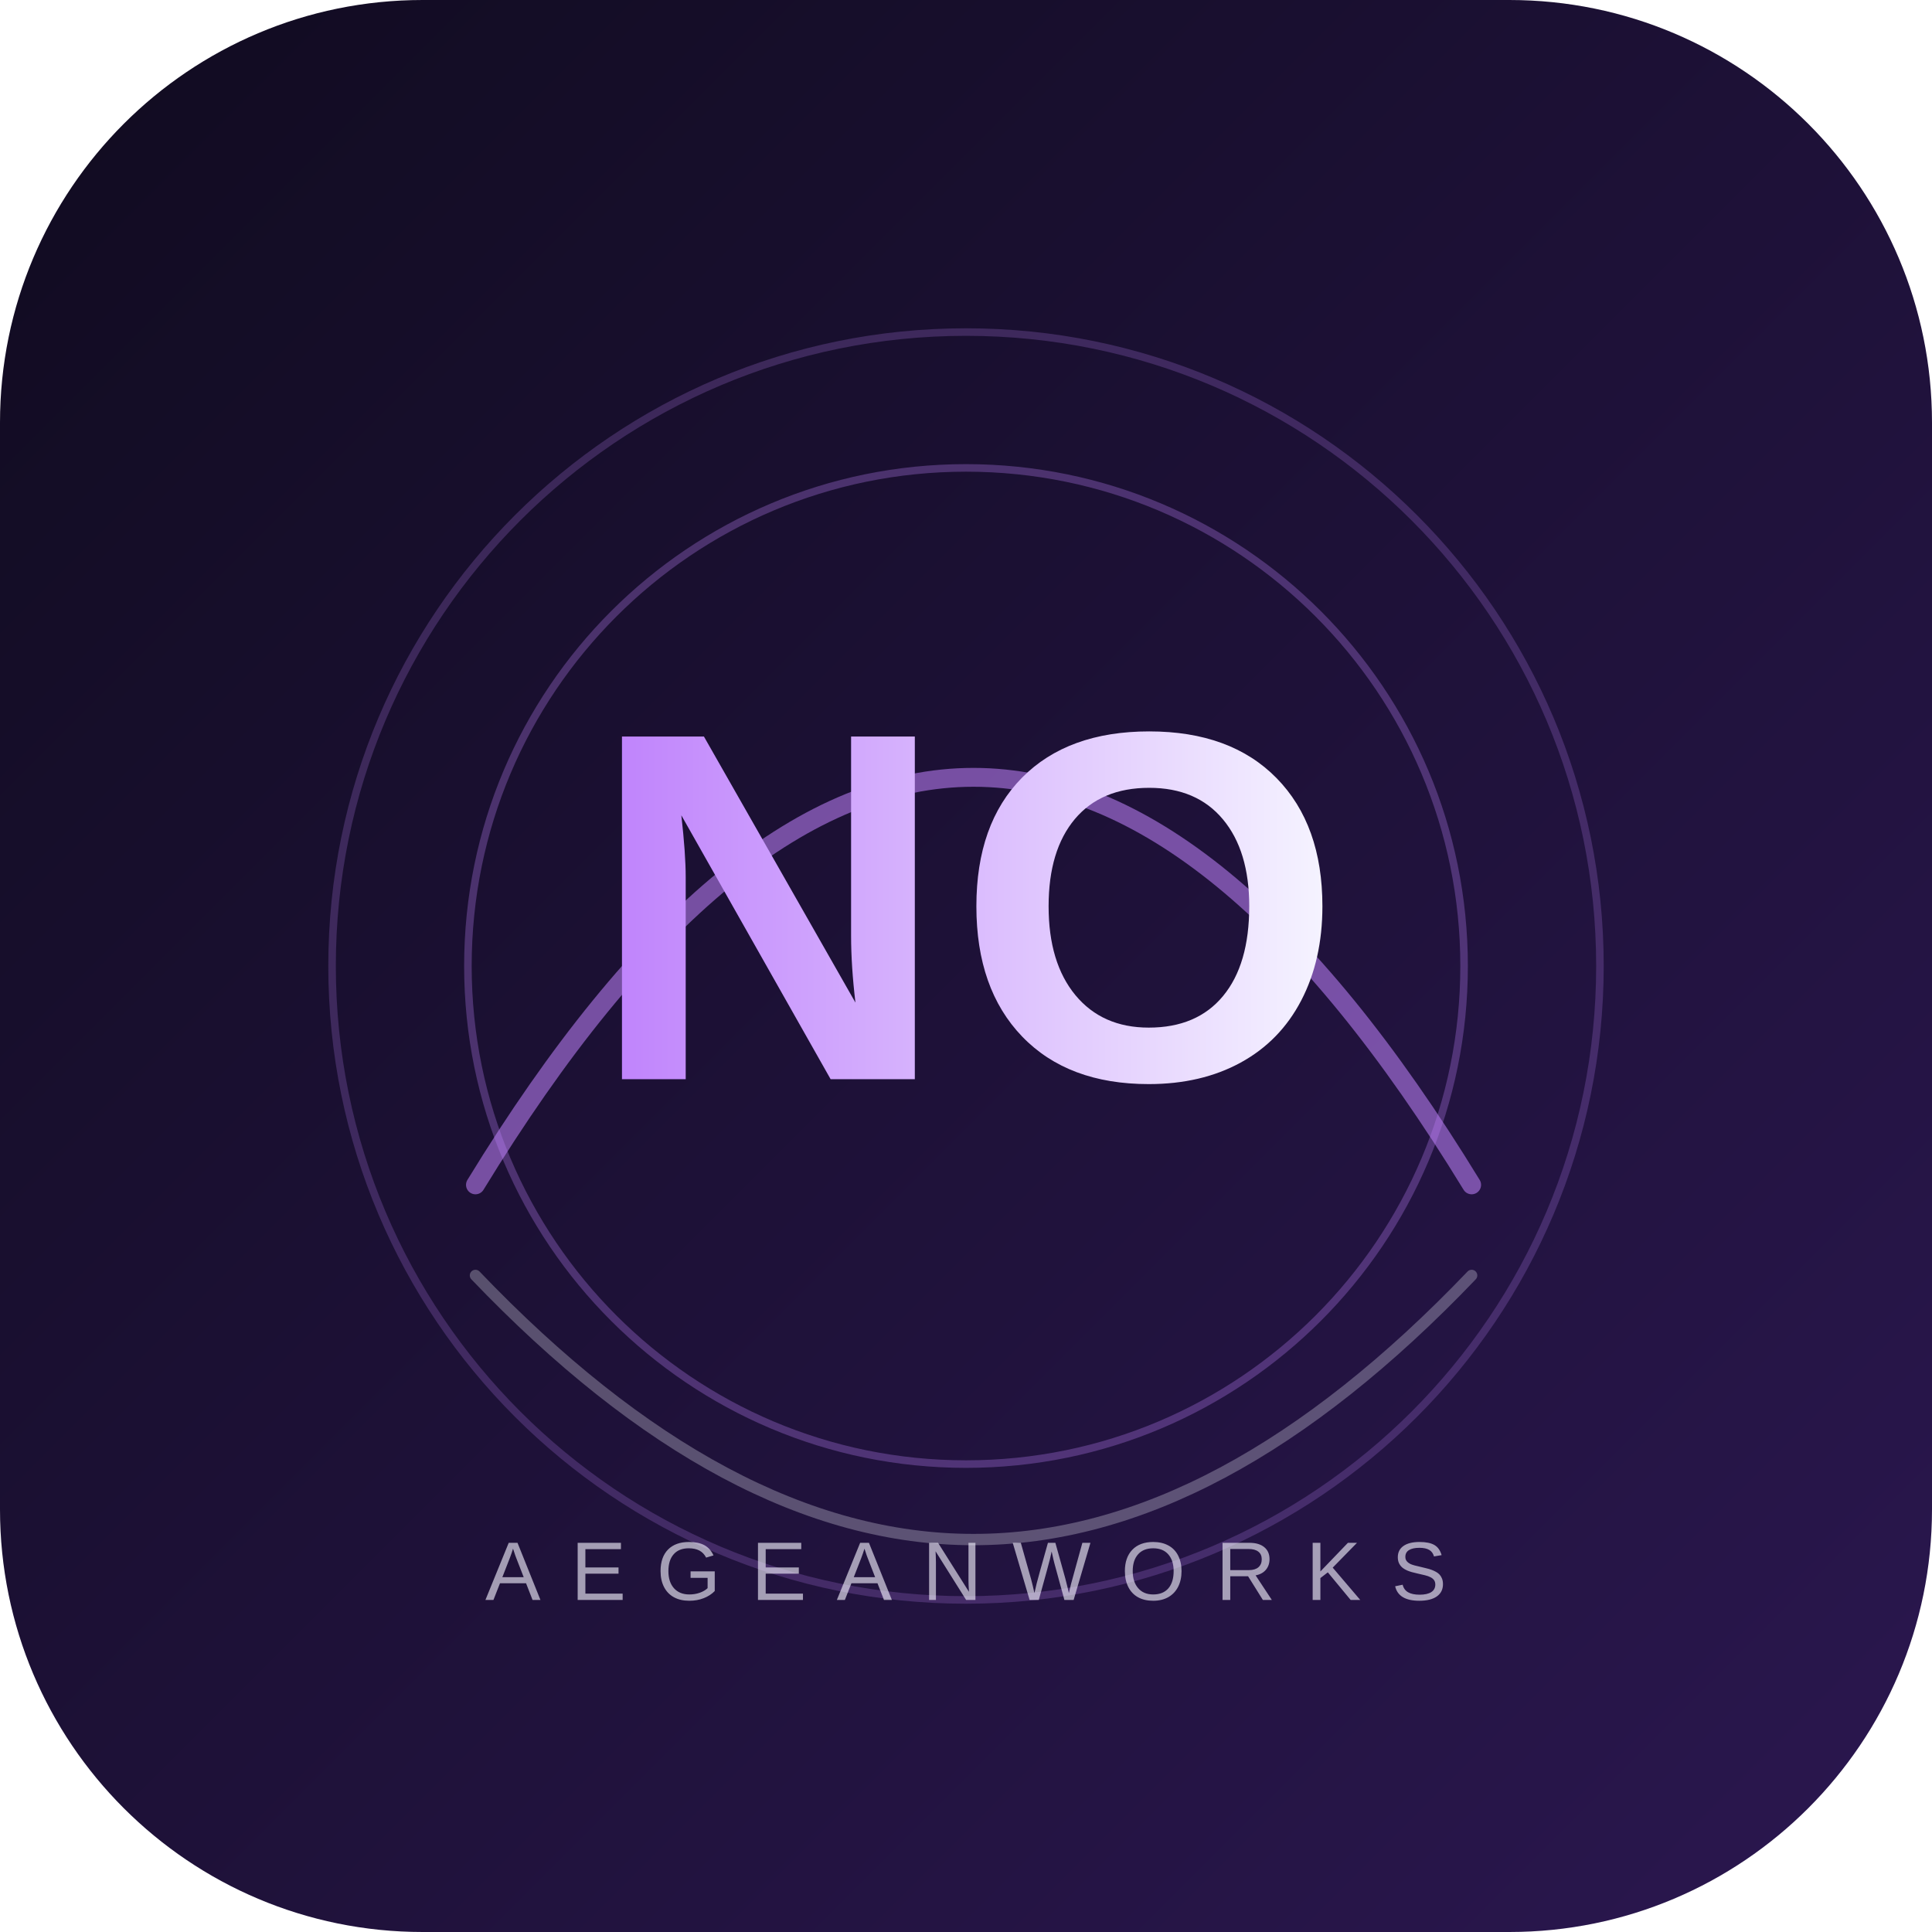
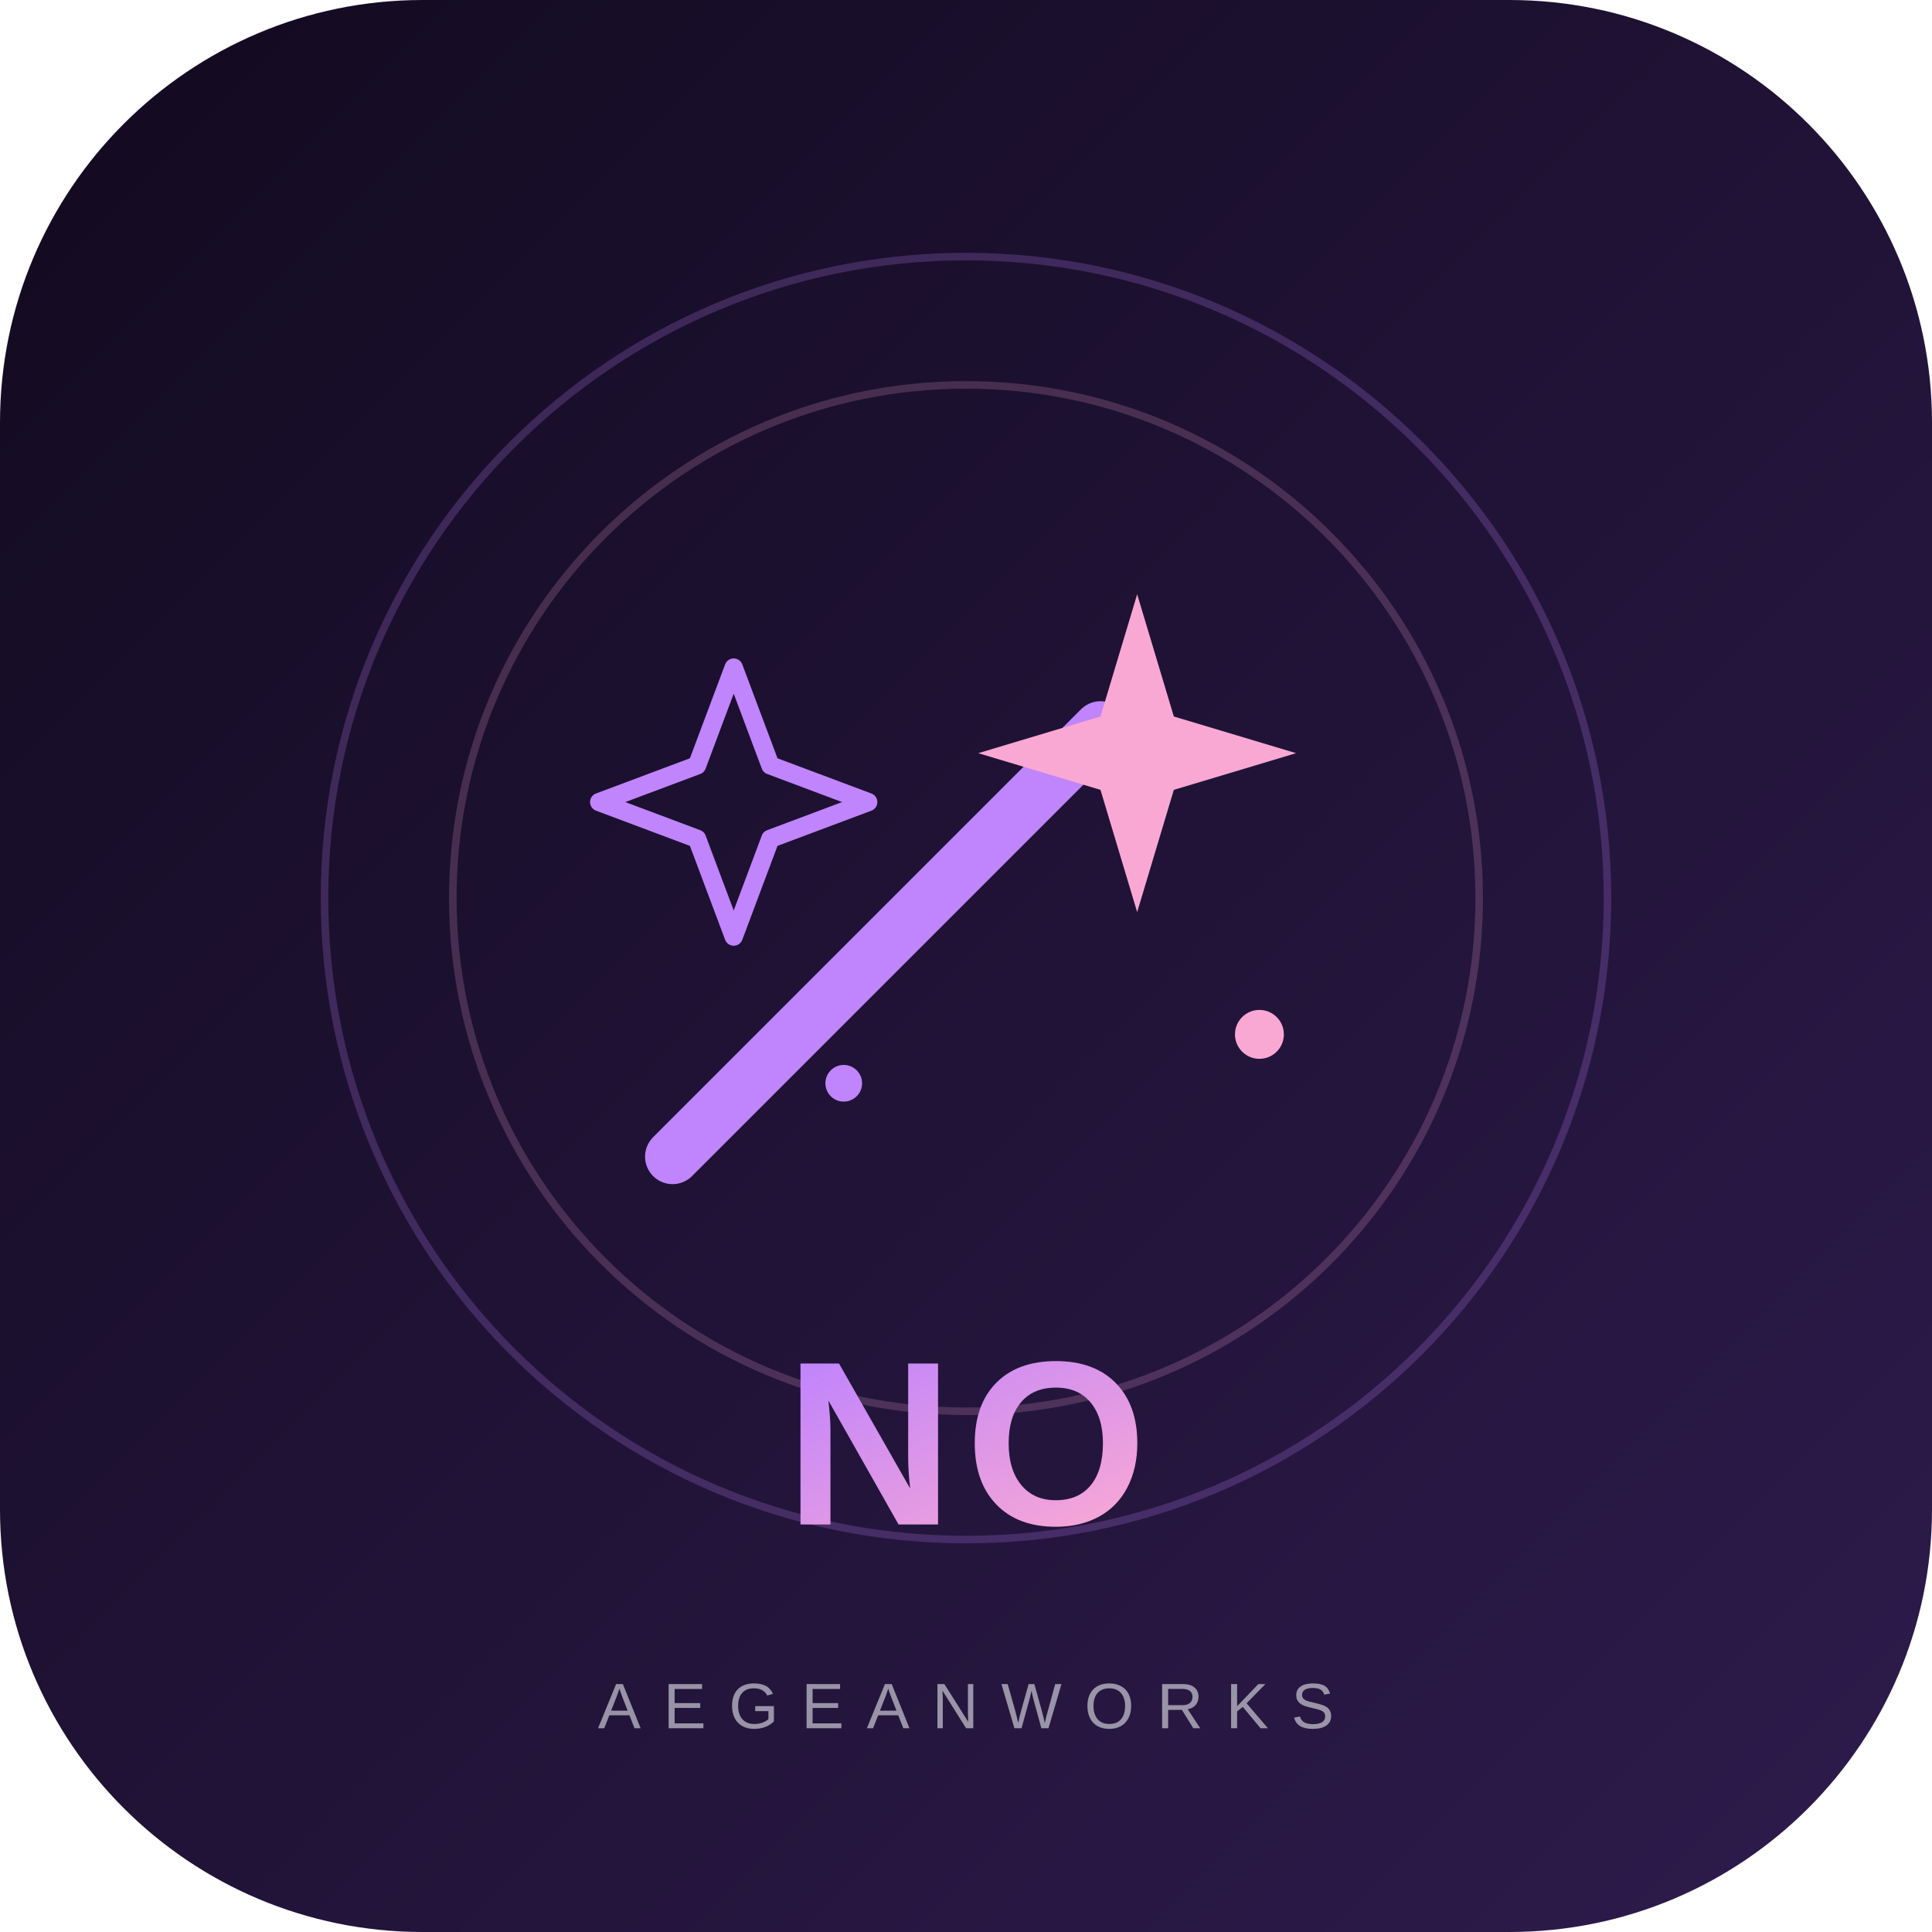
- <svg xmlns="http://www.w3.org/2000/svg" width="512" height="512" viewBox="0 0 512 512" role="img" aria-labelledby="title desc">
+ <svg xmlns="http://www.w3.org/2000/svg" width="512" height="512" viewBox="0 0 512 512" role="img" aria-labelledby="title desc" data-motif="wand" data-layout="center">
  <defs>
    <linearGradient id="bg" x1="0" y1="0" x2="1" y2="1">
-       <stop offset="0" stop-color="#100b1f" />
-       <stop offset="1" stop-color="#2b1750" />
+       <stop offset="0" stop-color="#120a1f" />
+       <stop offset="1" stop-color="#2e1b4d" />
    </linearGradient>
-     <linearGradient id="ac" x1="0" y1="0" x2="1" y2="0">
+     <linearGradient id="mark" x1="0" y1="0" x2="1" y2="1">
      <stop offset="0" stop-color="#c084fc" />
-       <stop offset="1" stop-color="#f5f3ff" />
+       <stop offset="1" stop-color="#f9a8d4" />
    </linearGradient>
  </defs>
  <rect width="512" height="512" rx="112" fill="url(#bg)" />
-   <circle cx="256" cy="256" r="168" fill="none" stroke="#c084fc" stroke-opacity="0.22" stroke-width="2" />
-   <circle cx="256" cy="256" r="132" fill="none" stroke="#c084fc" stroke-opacity="0.30" stroke-width="2" />
-   <path d="M126 314c44-72 88-108 132-108s88 36 132 108" fill="none" stroke="#c084fc" stroke-opacity="0.55" stroke-width="5" stroke-linecap="round" />
-   <path d="M126 338c44 46 88 70 132 70s88-24 132-70" fill="none" stroke="#f5f3ff" stroke-opacity="0.28" stroke-width="3" stroke-linecap="round" />
-   <text x="256" y="286" text-anchor="middle" font-family="Segoe UI, Arial, sans-serif" font-size="132" font-weight="700" fill="url(#ac)" letter-spacing="2">NO</text>
-   <text x="256" y="424" text-anchor="middle" font-family="Segoe UI, Arial, sans-serif" font-size="22" letter-spacing="8" fill="#f5f3ff" fill-opacity="0.62">AEGEANWORKS</text>
+   <circle cx="256" cy="238" r="170" fill="none" stroke="#c084fc" stroke-opacity="0.22" stroke-width="2" />
+   <circle cx="256" cy="238" r="136" fill="none" stroke="#f9a8d4" stroke-opacity="0.20" stroke-width="2" />
+   <g transform="translate(256 232) scale(1.62)" opacity="1.0">
+     <path d="M-48 46L22 -24" stroke="#c084fc" stroke-width="9" stroke-linecap="round" />
+     <path d="M28 -46L34 -26L54 -20L34 -14L28 6L22 -14L2 -20L22 -26Z" fill="#f9a8d4" />
+     <path d="M-38 -34L-32 -18L-16 -12L-32 -6L-38 10L-44 -6L-60 -12L-44 -18Z" fill="none" stroke="#c084fc" stroke-width="3" stroke-linecap="round" stroke-linejoin="round" />
+     <circle cx="48" cy="26" r="4" fill="#f9a8d4" />
+     <circle cx="-20" cy="34" r="3" fill="#c084fc" />
+   </g>
+   <text x="256" y="404" text-anchor="middle" font-family="Segoe UI, Arial, sans-serif" font-size="62" font-weight="700" fill="url(#mark)" letter-spacing="3">NO</text>
+   <text x="256" y="458" text-anchor="middle" font-family="Segoe UI, Arial, sans-serif" font-size="17" letter-spacing="6" fill="#F8FAFC" fill-opacity="0.55">AEGEANWORKS</text>
</svg>
